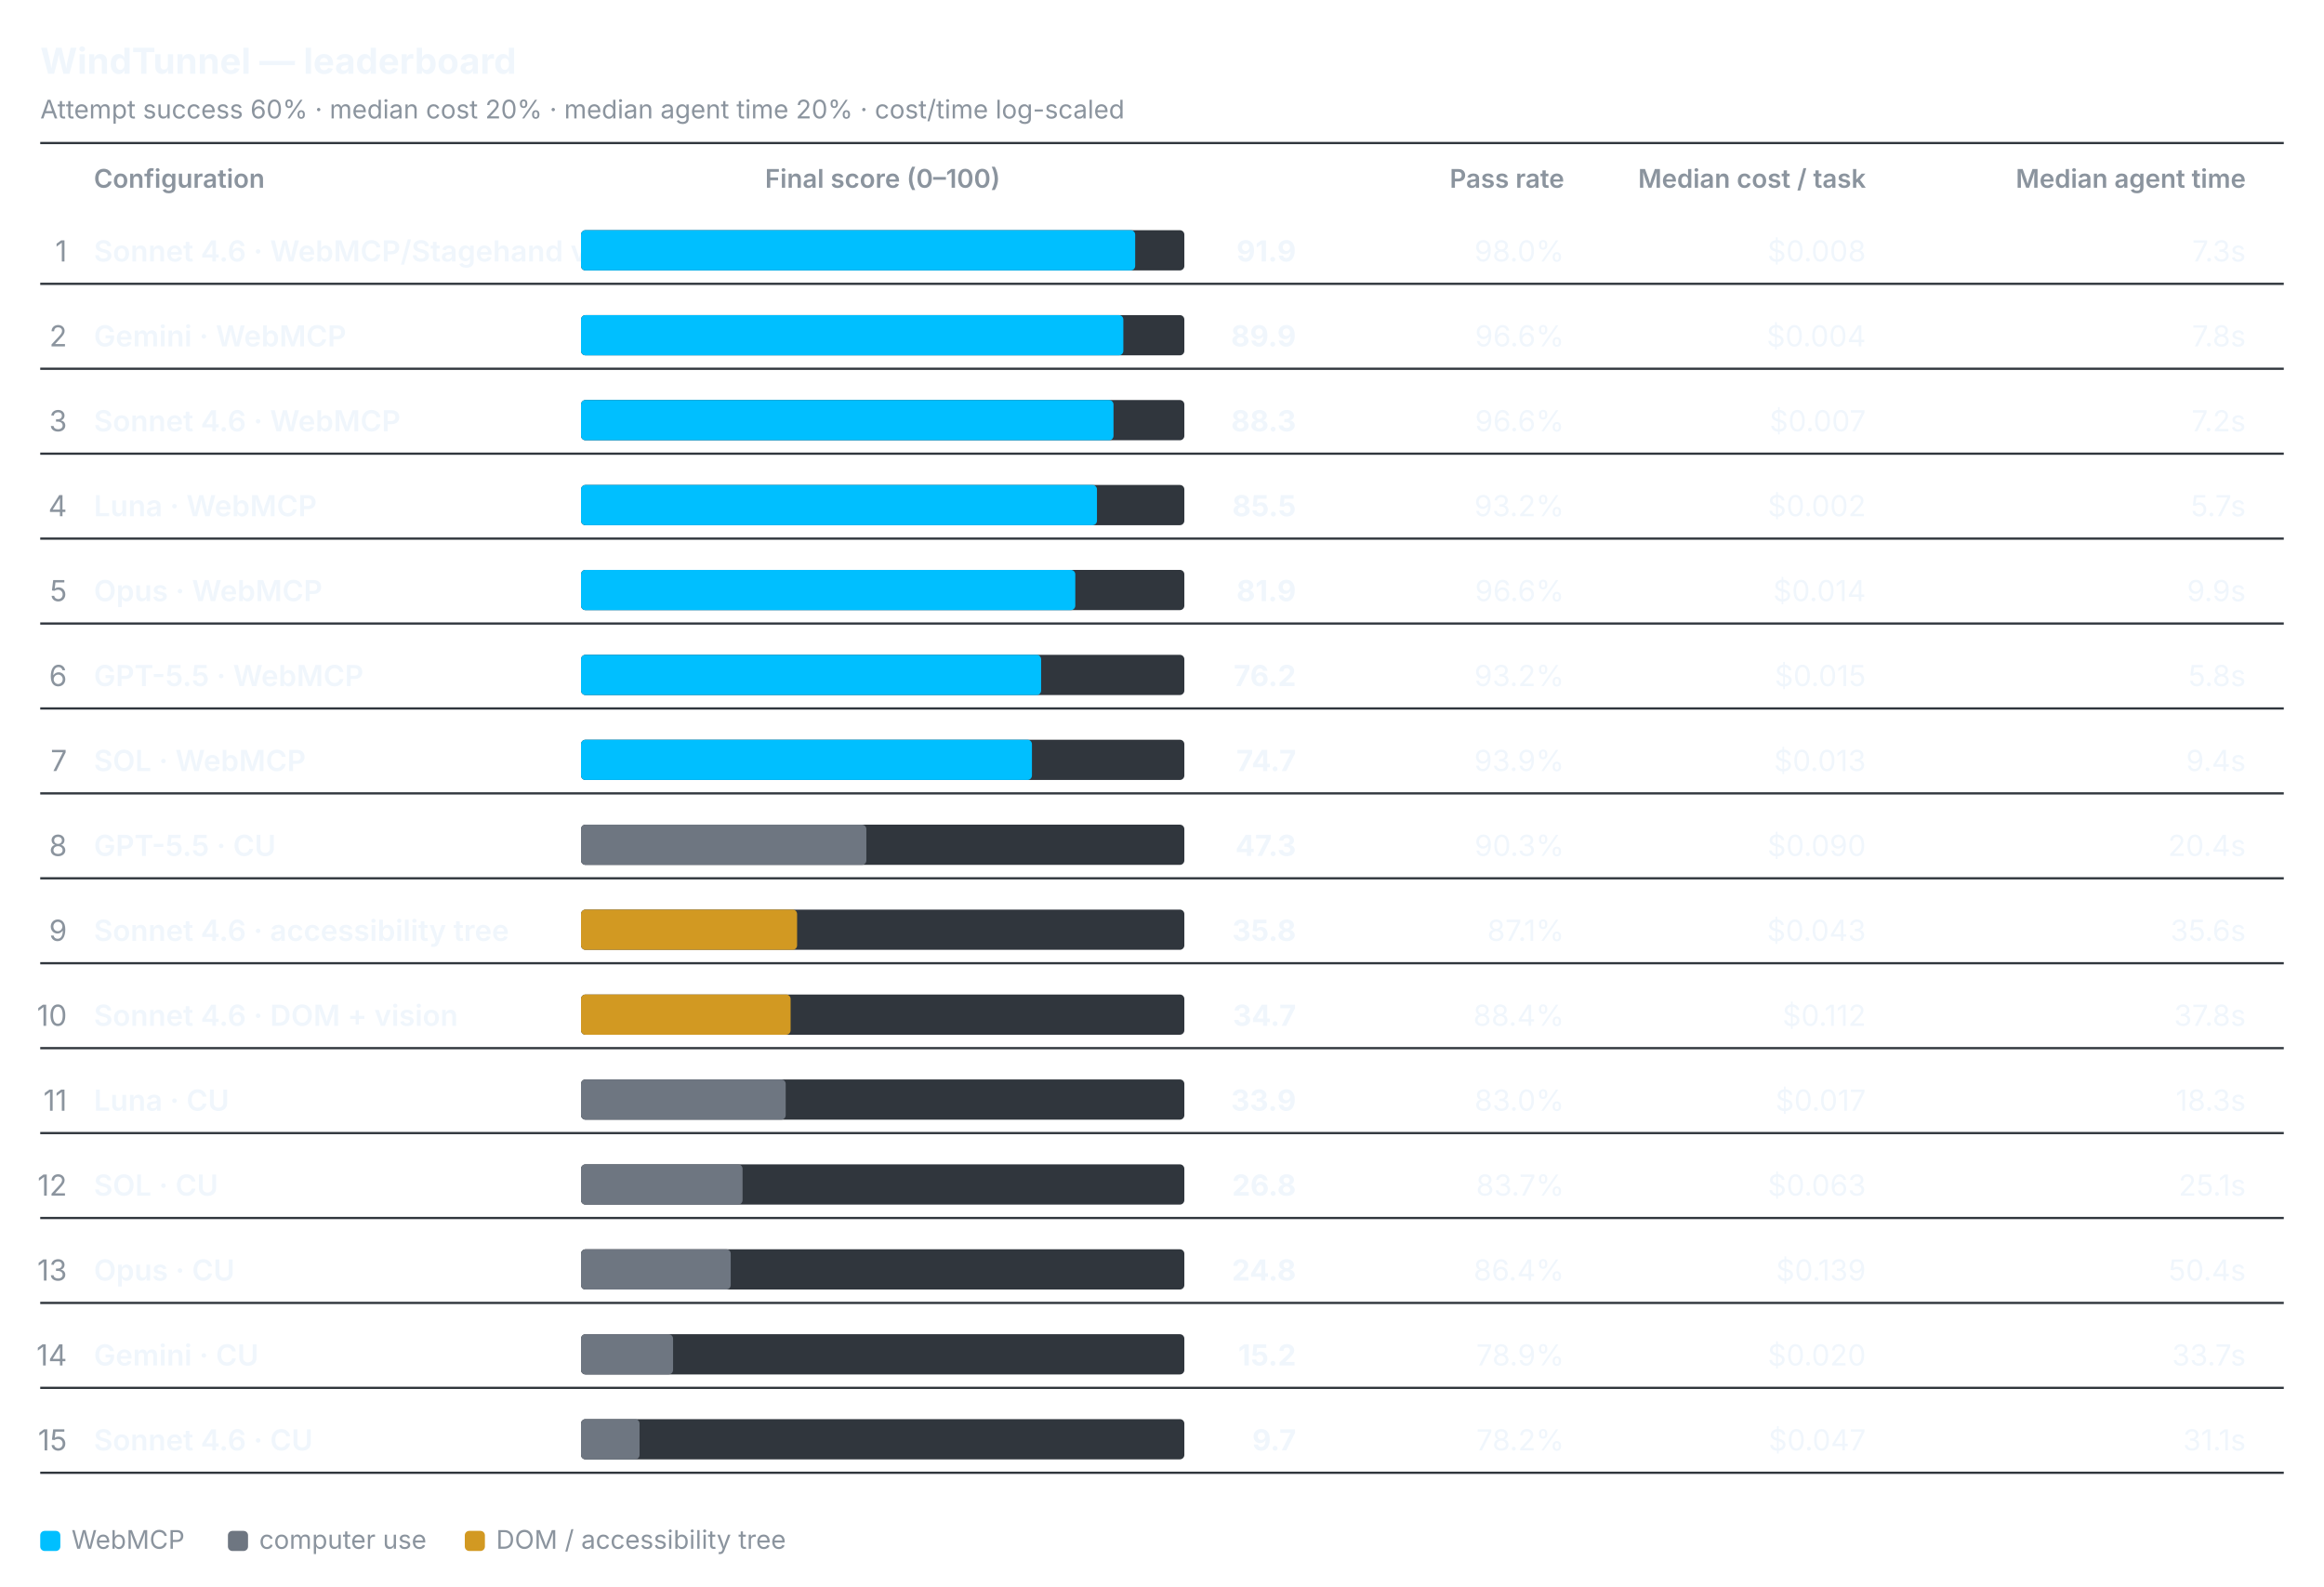
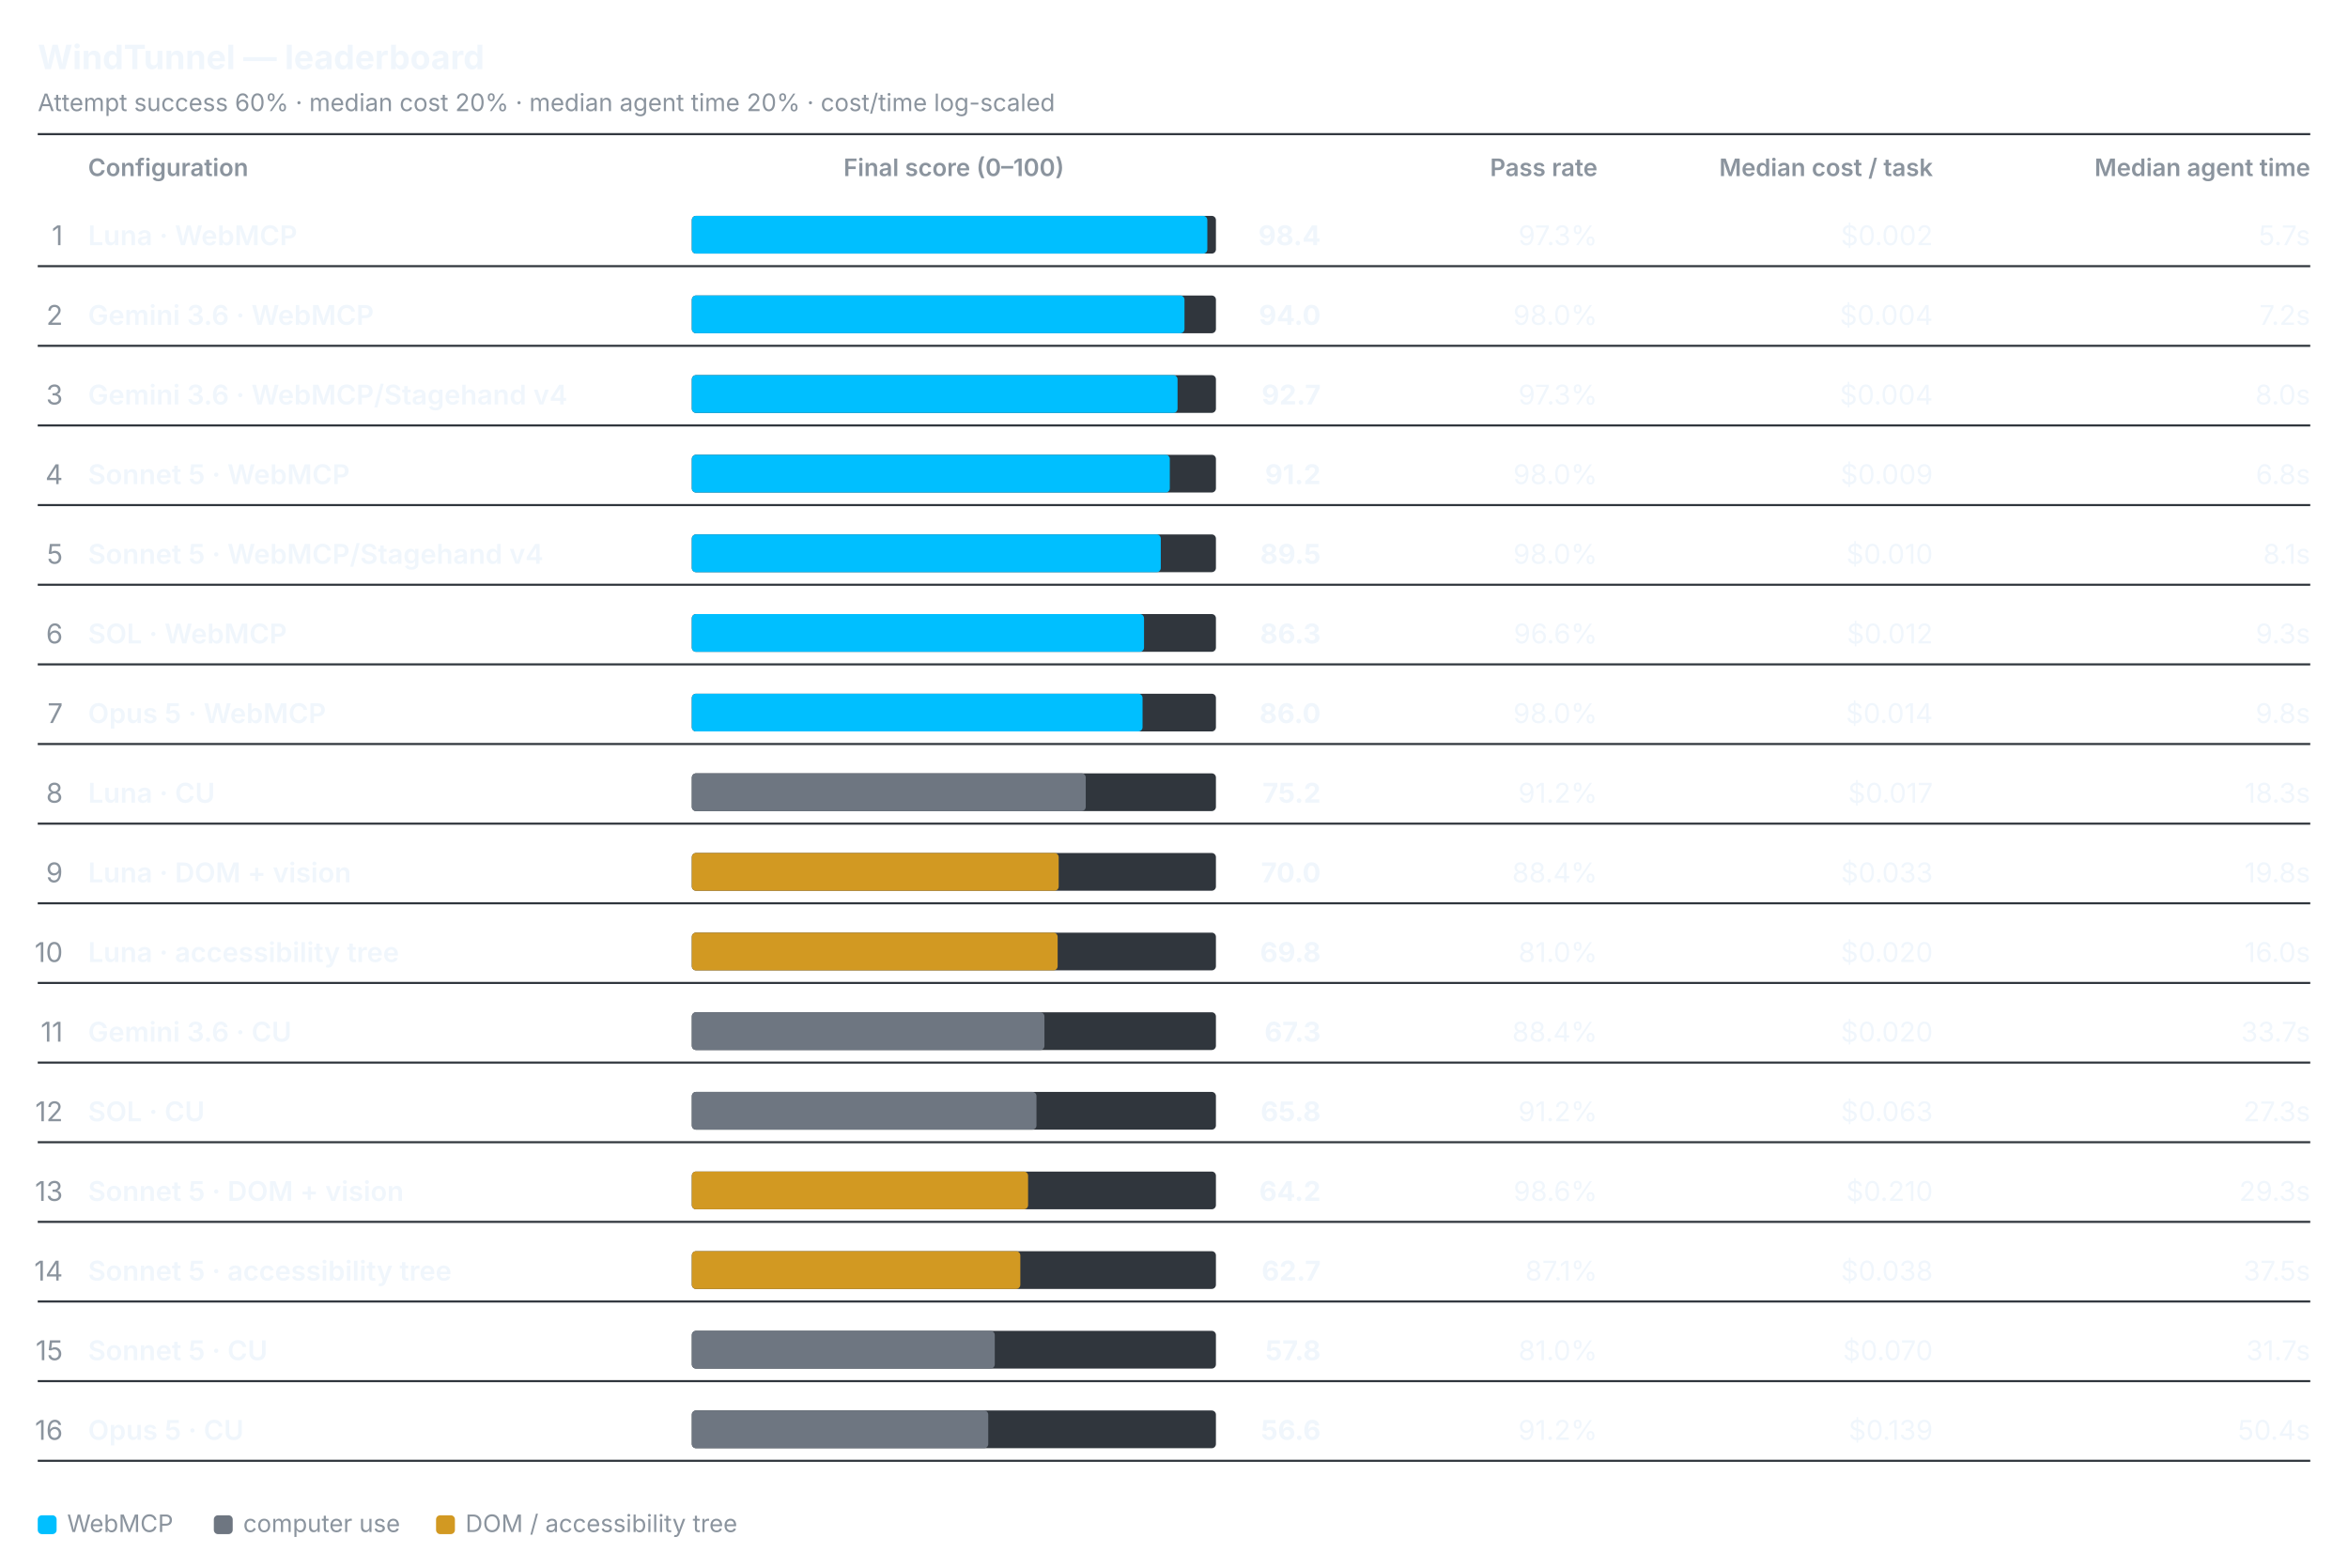
- <svg xmlns="http://www.w3.org/2000/svg" viewBox="0 0 1040 710" width="1040" height="710" font-family="system-ui,-apple-system,sans-serif" font-size="13">
+ <svg xmlns="http://www.w3.org/2000/svg" viewBox="0 0 1120 748" width="1120" height="748" font-family="system-ui,-apple-system,sans-serif" font-size="13">
  <text x="18" y="33" font-size="16" font-weight="650" fill="#f0f6fc">WindTunnel — leaderboard</text>
  <text x="18" y="53" font-size="11.5" fill="#8b949e">Attempt success 60% · median cost 20% · median agent time 20% · cost/time log-scaled</text>
-   <line x1="18" y1="64" x2="1022" y2="64" stroke="#30363d" stroke-width="1" />
+   <line x1="18" y1="64" x2="1102" y2="64" stroke="#30363d" stroke-width="1" />
  <text x="42" y="84" font-size="11.5" font-weight="600" fill="#8b949e">Configuration</text>
-   <text x="395" y="84" text-anchor="middle" font-size="11.5" font-weight="600" fill="#8b949e">Final score (0–100)</text>
-   <text x="700" y="84" text-anchor="end" font-size="11.5" font-weight="600" fill="#8b949e">Pass rate</text>
-   <text x="835" y="84" text-anchor="end" font-size="11.5" font-weight="600" fill="#8b949e">Median cost / task</text>
-   <text x="1005" y="84" text-anchor="end" font-size="11.5" font-weight="600" fill="#8b949e">Median agent time</text>
-   <line x1="18" y1="127" x2="1022" y2="127" stroke="#30363d" stroke-width="1" />
+   <text x="455" y="84" text-anchor="middle" font-size="11.5" font-weight="600" fill="#8b949e">Final score (0–100)</text>
+   <text x="762" y="84" text-anchor="end" font-size="11.5" font-weight="600" fill="#8b949e">Pass rate</text>
+   <text x="922" y="84" text-anchor="end" font-size="11.5" font-weight="600" fill="#8b949e">Median cost / task</text>
+   <text x="1102" y="84" text-anchor="end" font-size="11.5" font-weight="600" fill="#8b949e">Median agent time</text>
+   <line x1="18" y1="127" x2="1102" y2="127" stroke="#30363d" stroke-width="1" />
  <text x="30" y="117" text-anchor="end" fill="#8b949e">1</text>
-   <text x="42" y="117" font-weight="600" fill="#f0f6fc">Sonnet 4.6 · WebMCP/Stagehand v4</text>
-   <rect x="260" y="103" width="270" height="18" rx="2" fill="#30363d" />
-   <rect x="260" y="103" width="248.0" height="18" rx="2" fill="#00bfff" />
-   <text x="580" y="117" text-anchor="end" font-weight="700" fill="#f0f6fc">91.9</text>
-   <text x="700" y="117" text-anchor="end" fill="#f0f6fc">98.0%</text>
-   <text x="835" y="117" text-anchor="end" fill="#f0f6fc">$0.008</text>
-   <text x="1005" y="117" text-anchor="end" fill="#f0f6fc">7.3s</text>
-   <line x1="18" y1="165" x2="1022" y2="165" stroke="#30363d" stroke-width="1" />
+   <text x="42" y="117" font-weight="600" fill="#f0f6fc">Luna · WebMCP</text>
+   <rect x="330" y="103" width="250" height="18" rx="2" fill="#30363d" />
+   <rect x="330" y="103" width="245.9" height="18" rx="2" fill="#00bfff" />
+   <text x="630" y="117" text-anchor="end" font-weight="700" fill="#f0f6fc">98.4</text>
+   <text x="762" y="117" text-anchor="end" fill="#f0f6fc">97.3%</text>
+   <text x="922" y="117" text-anchor="end" fill="#f0f6fc">$0.002</text>
+   <text x="1102" y="117" text-anchor="end" fill="#f0f6fc">5.7s</text>
+   <line x1="18" y1="165" x2="1102" y2="165" stroke="#30363d" stroke-width="1" />
  <text x="30" y="155" text-anchor="end" fill="#8b949e">2</text>
-   <text x="42" y="155" font-weight="600" fill="#f0f6fc">Gemini · WebMCP</text>
-   <rect x="260" y="141" width="270" height="18" rx="2" fill="#30363d" />
-   <rect x="260" y="141" width="242.7" height="18" rx="2" fill="#00bfff" />
-   <text x="580" y="155" text-anchor="end" font-weight="700" fill="#f0f6fc">89.9</text>
-   <text x="700" y="155" text-anchor="end" fill="#f0f6fc">96.6%</text>
-   <text x="835" y="155" text-anchor="end" fill="#f0f6fc">$0.004</text>
-   <text x="1005" y="155" text-anchor="end" fill="#f0f6fc">7.8s</text>
-   <line x1="18" y1="203" x2="1022" y2="203" stroke="#30363d" stroke-width="1" />
+   <text x="42" y="155" font-weight="600" fill="#f0f6fc">Gemini 3.6 · WebMCP</text>
+   <rect x="330" y="141" width="250" height="18" rx="2" fill="#30363d" />
+   <rect x="330" y="141" width="235.0" height="18" rx="2" fill="#00bfff" />
+   <text x="630" y="155" text-anchor="end" font-weight="700" fill="#f0f6fc">94.0</text>
+   <text x="762" y="155" text-anchor="end" fill="#f0f6fc">98.0%</text>
+   <text x="922" y="155" text-anchor="end" fill="#f0f6fc">$0.004</text>
+   <text x="1102" y="155" text-anchor="end" fill="#f0f6fc">7.2s</text>
+   <line x1="18" y1="203" x2="1102" y2="203" stroke="#30363d" stroke-width="1" />
  <text x="30" y="193" text-anchor="end" fill="#8b949e">3</text>
-   <text x="42" y="193" font-weight="600" fill="#f0f6fc">Sonnet 4.6 · WebMCP</text>
-   <rect x="260" y="179" width="270" height="18" rx="2" fill="#30363d" />
-   <rect x="260" y="179" width="238.3" height="18" rx="2" fill="#00bfff" />
-   <text x="580" y="193" text-anchor="end" font-weight="700" fill="#f0f6fc">88.3</text>
-   <text x="700" y="193" text-anchor="end" fill="#f0f6fc">96.6%</text>
-   <text x="835" y="193" text-anchor="end" fill="#f0f6fc">$0.007</text>
-   <text x="1005" y="193" text-anchor="end" fill="#f0f6fc">7.2s</text>
-   <line x1="18" y1="241" x2="1022" y2="241" stroke="#30363d" stroke-width="1" />
+   <text x="42" y="193" font-weight="600" fill="#f0f6fc">Gemini 3.6 · WebMCP/Stagehand v4</text>
+   <rect x="330" y="179" width="250" height="18" rx="2" fill="#30363d" />
+   <rect x="330" y="179" width="231.7" height="18" rx="2" fill="#00bfff" />
+   <text x="630" y="193" text-anchor="end" font-weight="700" fill="#f0f6fc">92.7</text>
+   <text x="762" y="193" text-anchor="end" fill="#f0f6fc">97.3%</text>
+   <text x="922" y="193" text-anchor="end" fill="#f0f6fc">$0.004</text>
+   <text x="1102" y="193" text-anchor="end" fill="#f0f6fc">8.0s</text>
+   <line x1="18" y1="241" x2="1102" y2="241" stroke="#30363d" stroke-width="1" />
  <text x="30" y="231" text-anchor="end" fill="#8b949e">4</text>
-   <text x="42" y="231" font-weight="600" fill="#f0f6fc">Luna · WebMCP</text>
-   <rect x="260" y="217" width="270" height="18" rx="2" fill="#30363d" />
-   <rect x="260" y="217" width="230.9" height="18" rx="2" fill="#00bfff" />
-   <text x="580" y="231" text-anchor="end" font-weight="700" fill="#f0f6fc">85.5</text>
-   <text x="700" y="231" text-anchor="end" fill="#f0f6fc">93.2%</text>
-   <text x="835" y="231" text-anchor="end" fill="#f0f6fc">$0.002</text>
-   <text x="1005" y="231" text-anchor="end" fill="#f0f6fc">5.7s</text>
-   <line x1="18" y1="279" x2="1022" y2="279" stroke="#30363d" stroke-width="1" />
+   <text x="42" y="231" font-weight="600" fill="#f0f6fc">Sonnet 5 · WebMCP</text>
+   <rect x="330" y="217" width="250" height="18" rx="2" fill="#30363d" />
+   <rect x="330" y="217" width="228.0" height="18" rx="2" fill="#00bfff" />
+   <text x="630" y="231" text-anchor="end" font-weight="700" fill="#f0f6fc">91.2</text>
+   <text x="762" y="231" text-anchor="end" fill="#f0f6fc">98.0%</text>
+   <text x="922" y="231" text-anchor="end" fill="#f0f6fc">$0.009</text>
+   <text x="1102" y="231" text-anchor="end" fill="#f0f6fc">6.8s</text>
+   <line x1="18" y1="279" x2="1102" y2="279" stroke="#30363d" stroke-width="1" />
  <text x="30" y="269" text-anchor="end" fill="#8b949e">5</text>
-   <text x="42" y="269" font-weight="600" fill="#f0f6fc">Opus · WebMCP</text>
-   <rect x="260" y="255" width="270" height="18" rx="2" fill="#30363d" />
-   <rect x="260" y="255" width="221.2" height="18" rx="2" fill="#00bfff" />
-   <text x="580" y="269" text-anchor="end" font-weight="700" fill="#f0f6fc">81.9</text>
-   <text x="700" y="269" text-anchor="end" fill="#f0f6fc">96.6%</text>
-   <text x="835" y="269" text-anchor="end" fill="#f0f6fc">$0.014</text>
-   <text x="1005" y="269" text-anchor="end" fill="#f0f6fc">9.9s</text>
-   <line x1="18" y1="317" x2="1022" y2="317" stroke="#30363d" stroke-width="1" />
+   <text x="42" y="269" font-weight="600" fill="#f0f6fc">Sonnet 5 · WebMCP/Stagehand v4</text>
+   <rect x="330" y="255" width="250" height="18" rx="2" fill="#30363d" />
+   <rect x="330" y="255" width="223.7" height="18" rx="2" fill="#00bfff" />
+   <text x="630" y="269" text-anchor="end" font-weight="700" fill="#f0f6fc">89.5</text>
+   <text x="762" y="269" text-anchor="end" fill="#f0f6fc">98.0%</text>
+   <text x="922" y="269" text-anchor="end" fill="#f0f6fc">$0.010</text>
+   <text x="1102" y="269" text-anchor="end" fill="#f0f6fc">8.1s</text>
+   <line x1="18" y1="317" x2="1102" y2="317" stroke="#30363d" stroke-width="1" />
  <text x="30" y="307" text-anchor="end" fill="#8b949e">6</text>
-   <text x="42" y="307" font-weight="600" fill="#f0f6fc">GPT-5.5 · WebMCP</text>
-   <rect x="260" y="293" width="270" height="18" rx="2" fill="#30363d" />
-   <rect x="260" y="293" width="205.9" height="18" rx="2" fill="#00bfff" />
-   <text x="580" y="307" text-anchor="end" font-weight="700" fill="#f0f6fc">76.2</text>
-   <text x="700" y="307" text-anchor="end" fill="#f0f6fc">93.2%</text>
-   <text x="835" y="307" text-anchor="end" fill="#f0f6fc">$0.015</text>
-   <text x="1005" y="307" text-anchor="end" fill="#f0f6fc">5.8s</text>
-   <line x1="18" y1="355" x2="1022" y2="355" stroke="#30363d" stroke-width="1" />
+   <text x="42" y="307" font-weight="600" fill="#f0f6fc">SOL · WebMCP</text>
+   <rect x="330" y="293" width="250" height="18" rx="2" fill="#30363d" />
+   <rect x="330" y="293" width="215.7" height="18" rx="2" fill="#00bfff" />
+   <text x="630" y="307" text-anchor="end" font-weight="700" fill="#f0f6fc">86.3</text>
+   <text x="762" y="307" text-anchor="end" fill="#f0f6fc">96.6%</text>
+   <text x="922" y="307" text-anchor="end" fill="#f0f6fc">$0.012</text>
+   <text x="1102" y="307" text-anchor="end" fill="#f0f6fc">9.3s</text>
+   <line x1="18" y1="355" x2="1102" y2="355" stroke="#30363d" stroke-width="1" />
  <text x="30" y="345" text-anchor="end" fill="#8b949e">7</text>
-   <text x="42" y="345" font-weight="600" fill="#f0f6fc">SOL · WebMCP</text>
-   <rect x="260" y="331" width="270" height="18" rx="2" fill="#30363d" />
-   <rect x="260" y="331" width="201.8" height="18" rx="2" fill="#00bfff" />
-   <text x="580" y="345" text-anchor="end" font-weight="700" fill="#f0f6fc">74.7</text>
-   <text x="700" y="345" text-anchor="end" fill="#f0f6fc">93.9%</text>
-   <text x="835" y="345" text-anchor="end" fill="#f0f6fc">$0.013</text>
-   <text x="1005" y="345" text-anchor="end" fill="#f0f6fc">9.4s</text>
-   <line x1="18" y1="393" x2="1022" y2="393" stroke="#30363d" stroke-width="1" />
+   <text x="42" y="345" font-weight="600" fill="#f0f6fc">Opus 5 · WebMCP</text>
+   <rect x="330" y="331" width="250" height="18" rx="2" fill="#30363d" />
+   <rect x="330" y="331" width="215.0" height="18" rx="2" fill="#00bfff" />
+   <text x="630" y="345" text-anchor="end" font-weight="700" fill="#f0f6fc">86.0</text>
+   <text x="762" y="345" text-anchor="end" fill="#f0f6fc">98.0%</text>
+   <text x="922" y="345" text-anchor="end" fill="#f0f6fc">$0.014</text>
+   <text x="1102" y="345" text-anchor="end" fill="#f0f6fc">9.8s</text>
+   <line x1="18" y1="393" x2="1102" y2="393" stroke="#30363d" stroke-width="1" />
  <text x="30" y="383" text-anchor="end" fill="#8b949e">8</text>
-   <text x="42" y="383" font-weight="600" fill="#f0f6fc">GPT-5.5 · CU</text>
-   <rect x="260" y="369" width="270" height="18" rx="2" fill="#30363d" />
-   <rect x="260" y="369" width="127.7" height="18" rx="2" fill="#6e7681" />
-   <text x="580" y="383" text-anchor="end" font-weight="700" fill="#f0f6fc">47.3</text>
-   <text x="700" y="383" text-anchor="end" fill="#f0f6fc">90.3%</text>
-   <text x="835" y="383" text-anchor="end" fill="#f0f6fc">$0.090</text>
-   <text x="1005" y="383" text-anchor="end" fill="#f0f6fc">20.4s</text>
-   <line x1="18" y1="431" x2="1022" y2="431" stroke="#30363d" stroke-width="1" />
+   <text x="42" y="383" font-weight="600" fill="#f0f6fc">Luna · CU</text>
+   <rect x="330" y="369" width="250" height="18" rx="2" fill="#30363d" />
+   <rect x="330" y="369" width="187.9" height="18" rx="2" fill="#6e7681" />
+   <text x="630" y="383" text-anchor="end" font-weight="700" fill="#f0f6fc">75.2</text>
+   <text x="762" y="383" text-anchor="end" fill="#f0f6fc">91.2%</text>
+   <text x="922" y="383" text-anchor="end" fill="#f0f6fc">$0.017</text>
+   <text x="1102" y="383" text-anchor="end" fill="#f0f6fc">18.3s</text>
+   <line x1="18" y1="431" x2="1102" y2="431" stroke="#30363d" stroke-width="1" />
  <text x="30" y="421" text-anchor="end" fill="#8b949e">9</text>
-   <text x="42" y="421" font-weight="600" fill="#f0f6fc">Sonnet 4.6 · accessibility tree</text>
-   <rect x="260" y="407" width="270" height="18" rx="2" fill="#30363d" />
-   <rect x="260" y="407" width="96.7" height="18" rx="2" fill="#d29922" />
-   <text x="580" y="421" text-anchor="end" font-weight="700" fill="#f0f6fc">35.8</text>
-   <text x="700" y="421" text-anchor="end" fill="#f0f6fc">87.1%</text>
-   <text x="835" y="421" text-anchor="end" fill="#f0f6fc">$0.043</text>
-   <text x="1005" y="421" text-anchor="end" fill="#f0f6fc">35.6s</text>
-   <line x1="18" y1="469" x2="1022" y2="469" stroke="#30363d" stroke-width="1" />
+   <text x="42" y="421" font-weight="600" fill="#f0f6fc">Luna · DOM + vision</text>
+   <rect x="330" y="407" width="250" height="18" rx="2" fill="#30363d" />
+   <rect x="330" y="407" width="175.0" height="18" rx="2" fill="#d29922" />
+   <text x="630" y="421" text-anchor="end" font-weight="700" fill="#f0f6fc">70.0</text>
+   <text x="762" y="421" text-anchor="end" fill="#f0f6fc">88.4%</text>
+   <text x="922" y="421" text-anchor="end" fill="#f0f6fc">$0.033</text>
+   <text x="1102" y="421" text-anchor="end" fill="#f0f6fc">19.8s</text>
+   <line x1="18" y1="469" x2="1102" y2="469" stroke="#30363d" stroke-width="1" />
  <text x="30" y="459" text-anchor="end" fill="#8b949e">10</text>
-   <text x="42" y="459" font-weight="600" fill="#f0f6fc">Sonnet 4.6 · DOM + vision</text>
-   <rect x="260" y="445" width="270" height="18" rx="2" fill="#30363d" />
-   <rect x="260" y="445" width="93.8" height="18" rx="2" fill="#d29922" />
-   <text x="580" y="459" text-anchor="end" font-weight="700" fill="#f0f6fc">34.7</text>
-   <text x="700" y="459" text-anchor="end" fill="#f0f6fc">88.4%</text>
-   <text x="835" y="459" text-anchor="end" fill="#f0f6fc">$0.112</text>
-   <text x="1005" y="459" text-anchor="end" fill="#f0f6fc">37.8s</text>
-   <line x1="18" y1="507" x2="1022" y2="507" stroke="#30363d" stroke-width="1" />
+   <text x="42" y="459" font-weight="600" fill="#f0f6fc">Luna · accessibility tree</text>
+   <rect x="330" y="445" width="250" height="18" rx="2" fill="#30363d" />
+   <rect x="330" y="445" width="174.5" height="18" rx="2" fill="#d29922" />
+   <text x="630" y="459" text-anchor="end" font-weight="700" fill="#f0f6fc">69.8</text>
+   <text x="762" y="459" text-anchor="end" fill="#f0f6fc">81.0%</text>
+   <text x="922" y="459" text-anchor="end" fill="#f0f6fc">$0.020</text>
+   <text x="1102" y="459" text-anchor="end" fill="#f0f6fc">16.0s</text>
+   <line x1="18" y1="507" x2="1102" y2="507" stroke="#30363d" stroke-width="1" />
  <text x="30" y="497" text-anchor="end" fill="#8b949e">11</text>
-   <text x="42" y="497" font-weight="600" fill="#f0f6fc">Luna · CU</text>
-   <rect x="260" y="483" width="270" height="18" rx="2" fill="#30363d" />
-   <rect x="260" y="483" width="91.6" height="18" rx="2" fill="#6e7681" />
-   <text x="580" y="497" text-anchor="end" font-weight="700" fill="#f0f6fc">33.9</text>
-   <text x="700" y="497" text-anchor="end" fill="#f0f6fc">83.0%</text>
-   <text x="835" y="497" text-anchor="end" fill="#f0f6fc">$0.017</text>
-   <text x="1005" y="497" text-anchor="end" fill="#f0f6fc">18.3s</text>
-   <line x1="18" y1="545" x2="1022" y2="545" stroke="#30363d" stroke-width="1" />
+   <text x="42" y="497" font-weight="600" fill="#f0f6fc">Gemini 3.6 · CU</text>
+   <rect x="330" y="483" width="250" height="18" rx="2" fill="#30363d" />
+   <rect x="330" y="483" width="168.2" height="18" rx="2" fill="#6e7681" />
+   <text x="630" y="497" text-anchor="end" font-weight="700" fill="#f0f6fc">67.3</text>
+   <text x="762" y="497" text-anchor="end" fill="#f0f6fc">88.4%</text>
+   <text x="922" y="497" text-anchor="end" fill="#f0f6fc">$0.020</text>
+   <text x="1102" y="497" text-anchor="end" fill="#f0f6fc">33.7s</text>
+   <line x1="18" y1="545" x2="1102" y2="545" stroke="#30363d" stroke-width="1" />
  <text x="30" y="535" text-anchor="end" fill="#8b949e">12</text>
  <text x="42" y="535" font-weight="600" fill="#f0f6fc">SOL · CU</text>
-   <rect x="260" y="521" width="270" height="18" rx="2" fill="#30363d" />
-   <rect x="260" y="521" width="72.3" height="18" rx="2" fill="#6e7681" />
-   <text x="580" y="535" text-anchor="end" font-weight="700" fill="#f0f6fc">26.8</text>
-   <text x="700" y="535" text-anchor="end" fill="#f0f6fc">83.7%</text>
-   <text x="835" y="535" text-anchor="end" fill="#f0f6fc">$0.063</text>
-   <text x="1005" y="535" text-anchor="end" fill="#f0f6fc">25.1s</text>
-   <line x1="18" y1="583" x2="1022" y2="583" stroke="#30363d" stroke-width="1" />
+   <rect x="330" y="521" width="250" height="18" rx="2" fill="#30363d" />
+   <rect x="330" y="521" width="164.4" height="18" rx="2" fill="#6e7681" />
+   <text x="630" y="535" text-anchor="end" font-weight="700" fill="#f0f6fc">65.8</text>
+   <text x="762" y="535" text-anchor="end" fill="#f0f6fc">91.2%</text>
+   <text x="922" y="535" text-anchor="end" fill="#f0f6fc">$0.063</text>
+   <text x="1102" y="535" text-anchor="end" fill="#f0f6fc">27.3s</text>
+   <line x1="18" y1="583" x2="1102" y2="583" stroke="#30363d" stroke-width="1" />
  <text x="30" y="573" text-anchor="end" fill="#8b949e">13</text>
-   <text x="42" y="573" font-weight="600" fill="#f0f6fc">Opus · CU</text>
-   <rect x="260" y="559" width="270" height="18" rx="2" fill="#30363d" />
-   <rect x="260" y="559" width="67.0" height="18" rx="2" fill="#6e7681" />
-   <text x="580" y="573" text-anchor="end" font-weight="700" fill="#f0f6fc">24.8</text>
-   <text x="700" y="573" text-anchor="end" fill="#f0f6fc">86.4%</text>
-   <text x="835" y="573" text-anchor="end" fill="#f0f6fc">$0.139</text>
-   <text x="1005" y="573" text-anchor="end" fill="#f0f6fc">50.4s</text>
-   <line x1="18" y1="621" x2="1022" y2="621" stroke="#30363d" stroke-width="1" />
+   <text x="42" y="573" font-weight="600" fill="#f0f6fc">Sonnet 5 · DOM + vision</text>
+   <rect x="330" y="559" width="250" height="18" rx="2" fill="#30363d" />
+   <rect x="330" y="559" width="160.4" height="18" rx="2" fill="#d29922" />
+   <text x="630" y="573" text-anchor="end" font-weight="700" fill="#f0f6fc">64.2</text>
+   <text x="762" y="573" text-anchor="end" fill="#f0f6fc">98.6%</text>
+   <text x="922" y="573" text-anchor="end" fill="#f0f6fc">$0.210</text>
+   <text x="1102" y="573" text-anchor="end" fill="#f0f6fc">29.3s</text>
+   <line x1="18" y1="621" x2="1102" y2="621" stroke="#30363d" stroke-width="1" />
  <text x="30" y="611" text-anchor="end" fill="#8b949e">14</text>
-   <text x="42" y="611" font-weight="600" fill="#f0f6fc">Gemini · CU</text>
-   <rect x="260" y="597" width="270" height="18" rx="2" fill="#30363d" />
-   <rect x="260" y="597" width="41.2" height="18" rx="2" fill="#6e7681" />
-   <text x="580" y="611" text-anchor="end" font-weight="700" fill="#f0f6fc">15.2</text>
-   <text x="700" y="611" text-anchor="end" fill="#f0f6fc">78.9%</text>
-   <text x="835" y="611" text-anchor="end" fill="#f0f6fc">$0.020</text>
-   <text x="1005" y="611" text-anchor="end" fill="#f0f6fc">33.7s</text>
-   <line x1="18" y1="659" x2="1022" y2="659" stroke="#30363d" stroke-width="1" />
+   <text x="42" y="611" font-weight="600" fill="#f0f6fc">Sonnet 5 · accessibility tree</text>
+   <rect x="330" y="597" width="250" height="18" rx="2" fill="#30363d" />
+   <rect x="330" y="597" width="156.7" height="18" rx="2" fill="#d29922" />
+   <text x="630" y="611" text-anchor="end" font-weight="700" fill="#f0f6fc">62.7</text>
+   <text x="762" y="611" text-anchor="end" fill="#f0f6fc">87.1%</text>
+   <text x="922" y="611" text-anchor="end" fill="#f0f6fc">$0.038</text>
+   <text x="1102" y="611" text-anchor="end" fill="#f0f6fc">37.5s</text>
+   <line x1="18" y1="659" x2="1102" y2="659" stroke="#30363d" stroke-width="1" />
  <text x="30" y="649" text-anchor="end" fill="#8b949e">15</text>
-   <text x="42" y="649" font-weight="600" fill="#f0f6fc">Sonnet 4.6 · CU</text>
-   <rect x="260" y="635" width="270" height="18" rx="2" fill="#30363d" />
-   <rect x="260" y="635" width="26.2" height="18" rx="2" fill="#6e7681" />
-   <text x="580" y="649" text-anchor="end" font-weight="700" fill="#f0f6fc">9.7</text>
-   <text x="700" y="649" text-anchor="end" fill="#f0f6fc">78.2%</text>
-   <text x="835" y="649" text-anchor="end" fill="#f0f6fc">$0.047</text>
-   <text x="1005" y="649" text-anchor="end" fill="#f0f6fc">31.1s</text>
-   <rect x="18" y="685" width="9" height="9" rx="2" fill="#00bfff" />
-   <text x="32" y="693" font-size="11.5" fill="#8b949e">WebMCP</text>
-   <rect x="102" y="685" width="9" height="9" rx="2" fill="#6e7681" />
-   <text x="116" y="693" font-size="11.5" fill="#8b949e">computer use</text>
-   <rect x="208" y="685" width="9" height="9" rx="2" fill="#d29922" />
-   <text x="222" y="693" font-size="11.5" fill="#8b949e">DOM / accessibility tree</text>
+   <text x="42" y="649" font-weight="600" fill="#f0f6fc">Sonnet 5 · CU</text>
+   <rect x="330" y="635" width="250" height="18" rx="2" fill="#30363d" />
+   <rect x="330" y="635" width="144.5" height="18" rx="2" fill="#6e7681" />
+   <text x="630" y="649" text-anchor="end" font-weight="700" fill="#f0f6fc">57.8</text>
+   <text x="762" y="649" text-anchor="end" fill="#f0f6fc">81.0%</text>
+   <text x="922" y="649" text-anchor="end" fill="#f0f6fc">$0.070</text>
+   <text x="1102" y="649" text-anchor="end" fill="#f0f6fc">31.7s</text>
+   <line x1="18" y1="697" x2="1102" y2="697" stroke="#30363d" stroke-width="1" />
+   <text x="30" y="687" text-anchor="end" fill="#8b949e">16</text>
+   <text x="42" y="687" font-weight="600" fill="#f0f6fc">Opus 5 · CU</text>
+   <rect x="330" y="673" width="250" height="18" rx="2" fill="#30363d" />
+   <rect x="330" y="673" width="141.4" height="18" rx="2" fill="#6e7681" />
+   <text x="630" y="687" text-anchor="end" font-weight="700" fill="#f0f6fc">56.6</text>
+   <text x="762" y="687" text-anchor="end" fill="#f0f6fc">91.2%</text>
+   <text x="922" y="687" text-anchor="end" fill="#f0f6fc">$0.139</text>
+   <text x="1102" y="687" text-anchor="end" fill="#f0f6fc">50.4s</text>
+   <rect x="18" y="723" width="9" height="9" rx="2" fill="#00bfff" />
+   <text x="32" y="731" font-size="11.5" fill="#8b949e">WebMCP</text>
+   <rect x="102" y="723" width="9" height="9" rx="2" fill="#6e7681" />
+   <text x="116" y="731" font-size="11.5" fill="#8b949e">computer use</text>
+   <rect x="208" y="723" width="9" height="9" rx="2" fill="#d29922" />
+   <text x="222" y="731" font-size="11.5" fill="#8b949e">DOM / accessibility tree</text>
</svg>
